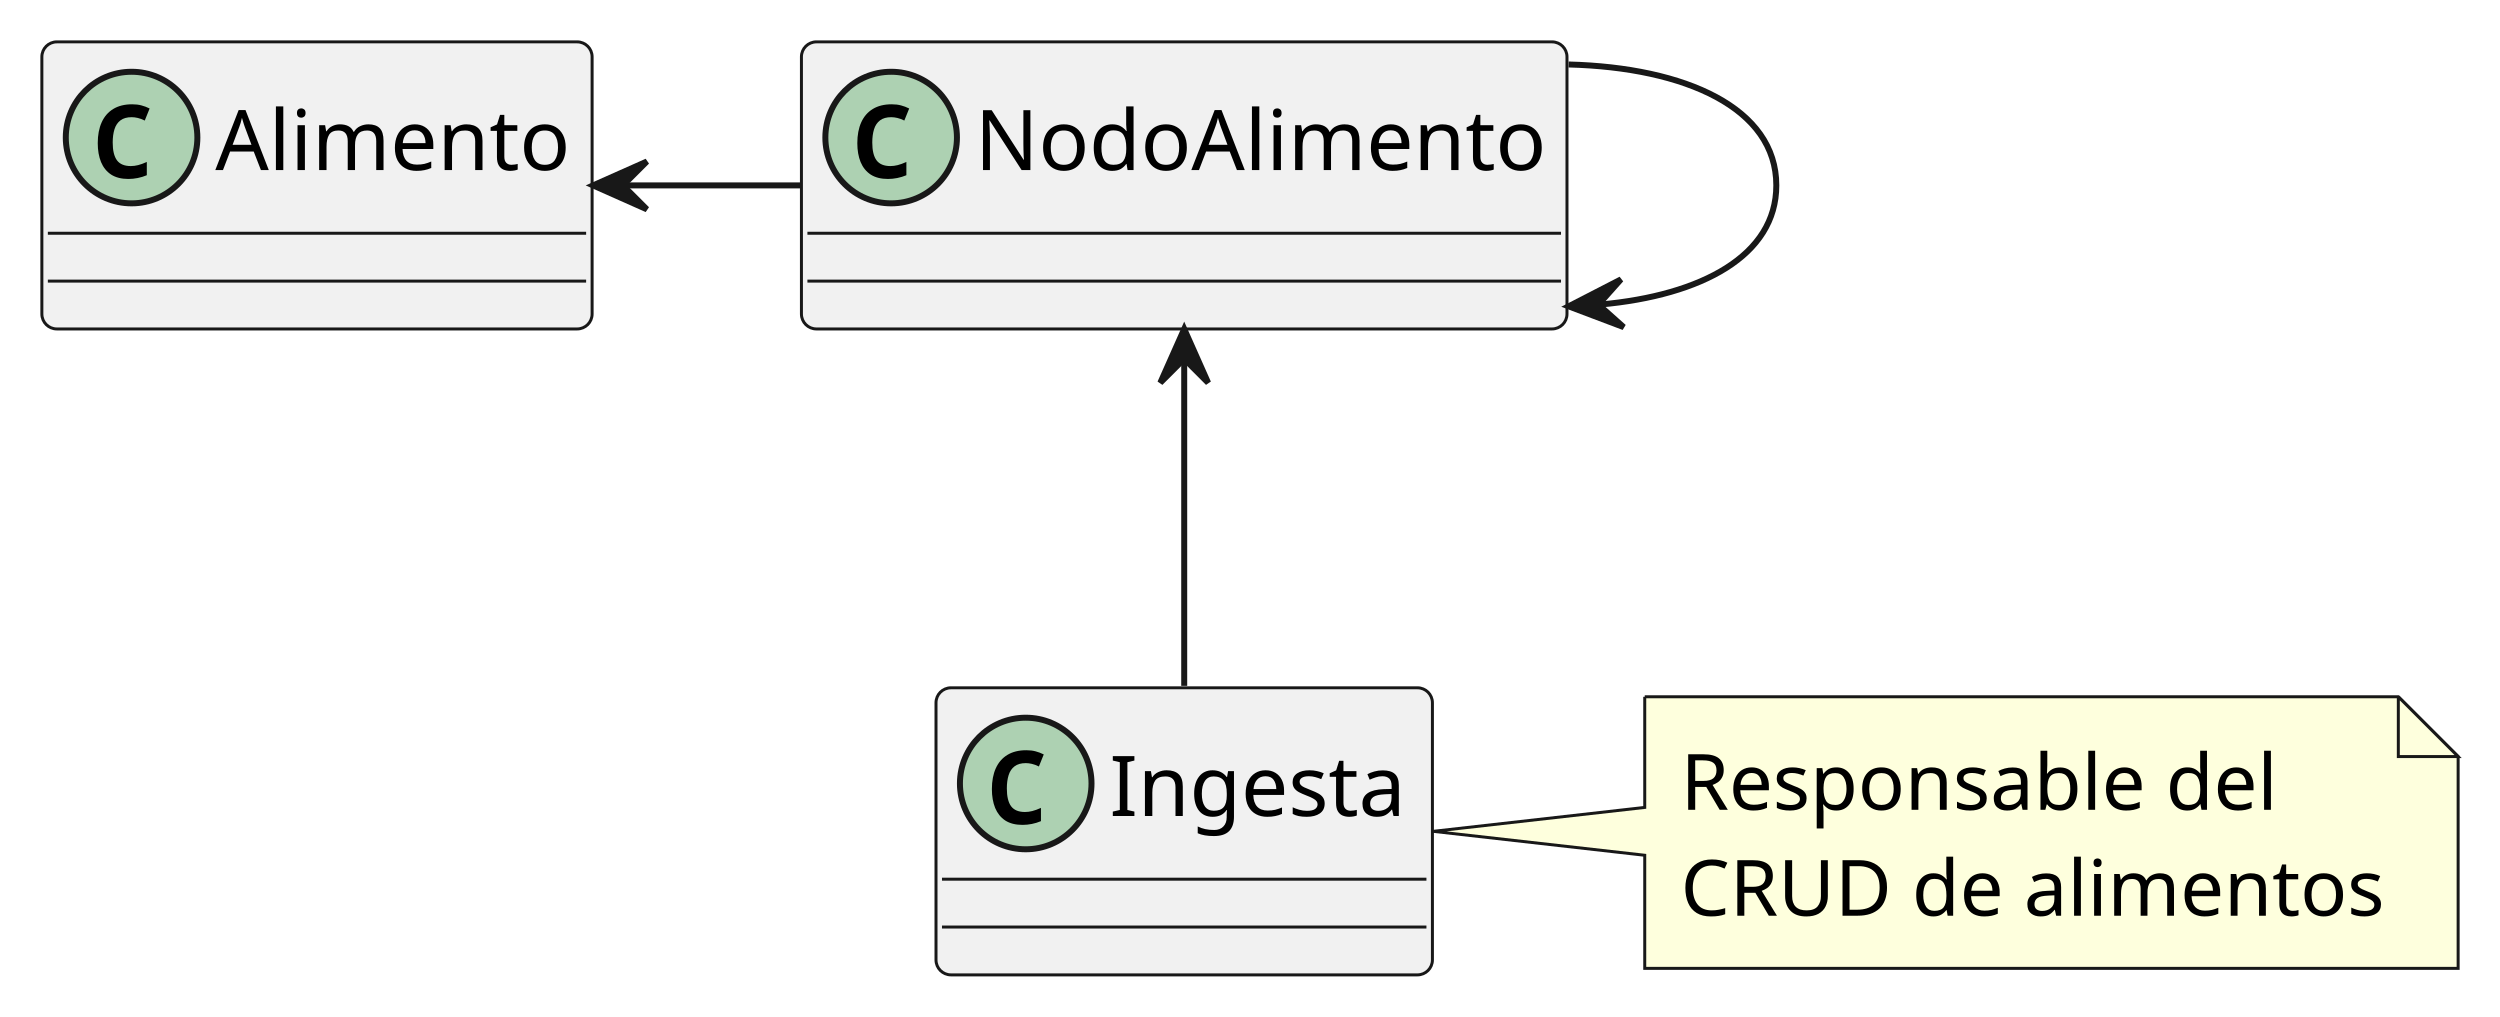
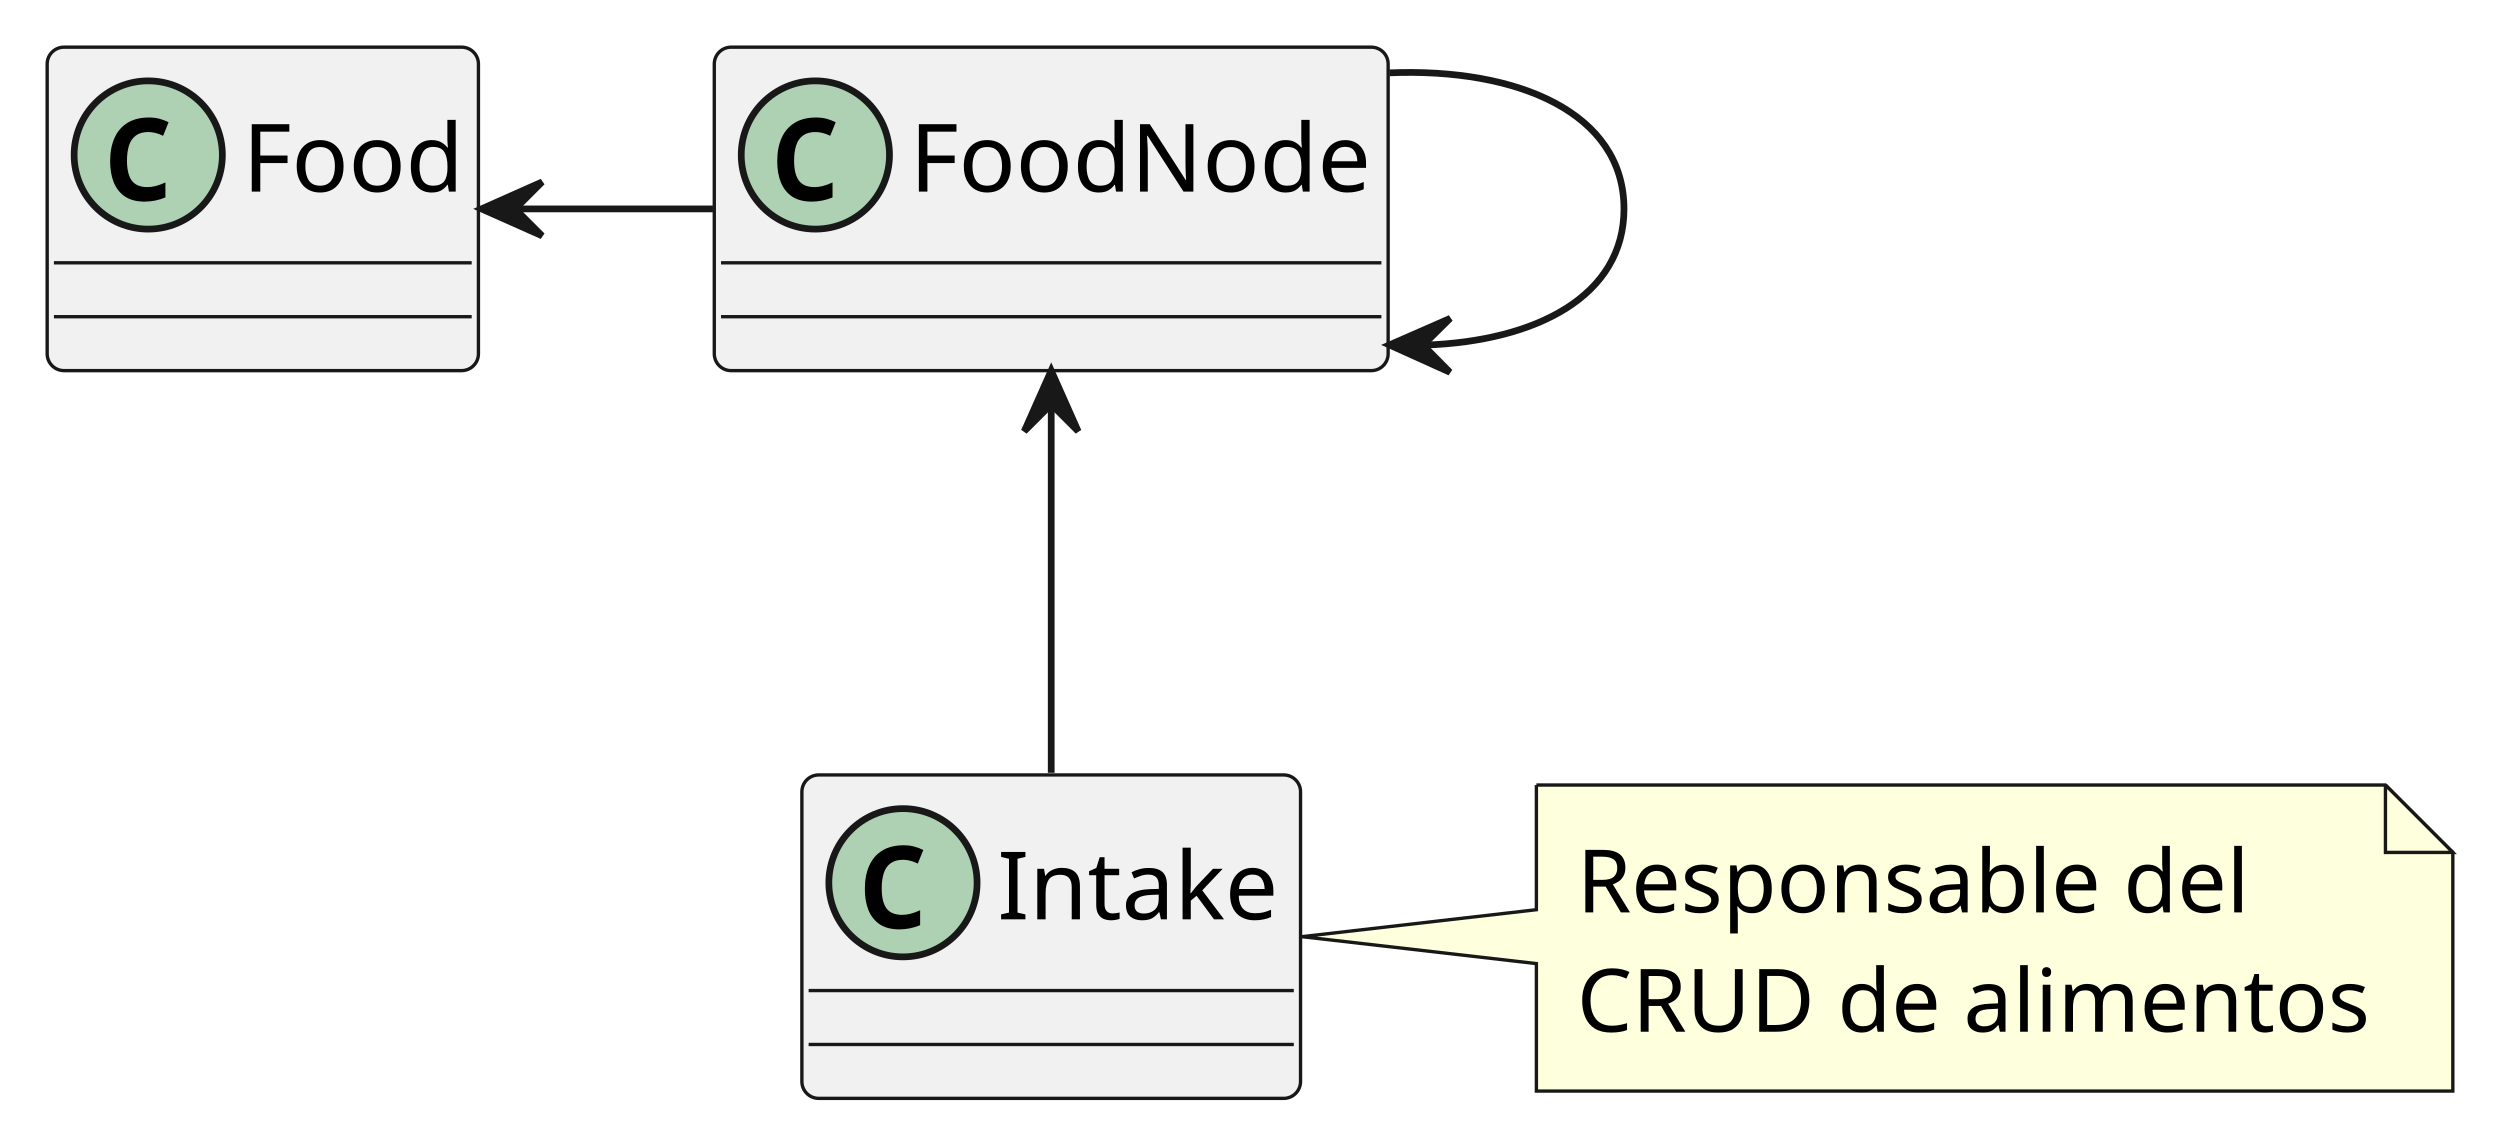
- <svg xmlns="http://www.w3.org/2000/svg" contentStyleType="text/css" height="170px" preserveAspectRatio="none" style="width:418px;height:170px;background:#FFFFFF;" version="1.1" viewBox="0 0 418 170" width="418px" zoomAndPan="magnify">
+ <svg xmlns="http://www.w3.org/2000/svg" contentStyleType="text/css" height="170px" preserveAspectRatio="none" style="width:371px;height:170px;background:#FFFFFF;" version="1.1" viewBox="0 0 371 170" width="371px" zoomAndPan="magnify">
  <defs />
  <g>
-     <g id="elem_Alimento">
-       <rect codeLine="1" fill="#F1F1F1" height="48" id="Alimento" rx="2.5" ry="2.5" style="stroke:#181818;stroke-width:0.5;" width="92" x="7" y="7" />
+     <g id="elem_Food">
+       <rect codeLine="1" fill="#F1F1F1" height="48" id="Food" rx="2.5" ry="2.5" style="stroke:#181818;stroke-width:0.5;" width="64" x="7" y="7" />
      <ellipse cx="22" cy="23" fill="#ADD1B2" rx="11" ry="11" style="stroke:#181818;stroke-width:1.0;" />
      <path d="M21.469,29.922 Q19.719,29.922 18.578,29.188 Q17.453,28.438 16.891,27.094 Q16.344,25.734 16.344,23.938 Q16.344,21.906 17,20.453 Q17.656,19 18.938,18.219 Q20.219,17.438 22.094,17.438 Q22.984,17.438 23.656,17.625 Q24.328,17.797 25.016,18.141 L24.203,20.156 Q23.578,19.844 23.031,19.719 Q22.5,19.594 22.016,19.594 Q20.844,19.594 20.141,20.125 Q19.438,20.656 19.141,21.609 Q18.844,22.562 18.844,23.828 Q18.844,25.844 19.562,26.812 Q20.281,27.766 21.875,27.766 Q22.469,27.766 23.094,27.609 Q23.719,27.453 24.547,27.078 L24.547,29.297 Q23.812,29.609 23.016,29.766 Q22.234,29.922 21.469,29.922 Z " fill="#000000" />
-       <text fill="#000000" font-family="sans-serif" font-size="14" lengthAdjust="spacing" textLength="60" x="36" y="28.432">Alimento</text>
-       <line style="stroke:#181818;stroke-width:0.5;" x1="8" x2="98" y1="39" y2="39" />
-       <line style="stroke:#181818;stroke-width:0.5;" x1="8" x2="98" y1="47" y2="47" />
+       <text fill="#000000" font-family="sans-serif" font-size="14" lengthAdjust="spacing" textLength="32" x="36" y="28.432">Food</text>
+       <line style="stroke:#181818;stroke-width:0.5;" x1="8" x2="70" y1="39" y2="39" />
+       <line style="stroke:#181818;stroke-width:0.5;" x1="8" x2="70" y1="47" y2="47" />
    </g>
-     <g id="elem_NodoAlimento">
-       <rect codeLine="2" fill="#F1F1F1" height="48" id="NodoAlimento" rx="2.5" ry="2.5" style="stroke:#181818;stroke-width:0.5;" width="128" x="134" y="7" />
-       <ellipse cx="149" cy="23" fill="#ADD1B2" rx="11" ry="11" style="stroke:#181818;stroke-width:1.0;" />
-       <path d="M148.469,29.922 Q146.719,29.922 145.578,29.188 Q144.453,28.438 143.891,27.094 Q143.344,25.734 143.344,23.938 Q143.344,21.906 144,20.453 Q144.656,19 145.938,18.219 Q147.219,17.438 149.094,17.438 Q149.984,17.438 150.656,17.625 Q151.328,17.797 152.016,18.141 L151.203,20.156 Q150.578,19.844 150.031,19.719 Q149.5,19.594 149.016,19.594 Q147.844,19.594 147.141,20.125 Q146.438,20.656 146.141,21.609 Q145.844,22.562 145.844,23.828 Q145.844,25.844 146.562,26.812 Q147.281,27.766 148.875,27.766 Q149.469,27.766 150.094,27.609 Q150.719,27.453 151.547,27.078 L151.547,29.297 Q150.812,29.609 150.016,29.766 Q149.234,29.922 148.469,29.922 Z " fill="#000000" />
-       <text fill="#000000" font-family="sans-serif" font-size="14" lengthAdjust="spacing" textLength="96" x="163" y="28.432">NodoAlimento</text>
-       <line style="stroke:#181818;stroke-width:0.5;" x1="135" x2="261" y1="39" y2="39" />
-       <line style="stroke:#181818;stroke-width:0.5;" x1="135" x2="261" y1="47" y2="47" />
+     <g id="elem_FoodNode">
+       <rect codeLine="2" fill="#F1F1F1" height="48" id="FoodNode" rx="2.5" ry="2.5" style="stroke:#181818;stroke-width:0.5;" width="100" x="106" y="7" />
+       <ellipse cx="121" cy="23" fill="#ADD1B2" rx="11" ry="11" style="stroke:#181818;stroke-width:1.0;" />
+       <path d="M120.469,29.922 Q118.719,29.922 117.578,29.188 Q116.453,28.438 115.891,27.094 Q115.344,25.734 115.344,23.938 Q115.344,21.906 116,20.453 Q116.656,19 117.938,18.219 Q119.219,17.438 121.094,17.438 Q121.984,17.438 122.656,17.625 Q123.328,17.797 124.016,18.141 L123.203,20.156 Q122.578,19.844 122.031,19.719 Q121.5,19.594 121.016,19.594 Q119.844,19.594 119.141,20.125 Q118.438,20.656 118.141,21.609 Q117.844,22.562 117.844,23.828 Q117.844,25.844 118.562,26.812 Q119.281,27.766 120.875,27.766 Q121.469,27.766 122.094,27.609 Q122.719,27.453 123.547,27.078 L123.547,29.297 Q122.812,29.609 122.016,29.766 Q121.234,29.922 120.469,29.922 Z " fill="#000000" />
+       <text fill="#000000" font-family="sans-serif" font-size="14" lengthAdjust="spacing" textLength="68" x="135" y="28.432">FoodNode</text>
+       <line style="stroke:#181818;stroke-width:0.5;" x1="107" x2="205" y1="39" y2="39" />
+       <line style="stroke:#181818;stroke-width:0.5;" x1="107" x2="205" y1="47" y2="47" />
    </g>
-     <g id="elem_Ingesta">
-       <rect codeLine="3" fill="#F1F1F1" height="48" id="Ingesta" rx="2.5" ry="2.5" style="stroke:#181818;stroke-width:0.5;" width="83" x="156.5" y="115" />
-       <ellipse cx="171.5" cy="131" fill="#ADD1B2" rx="11" ry="11" style="stroke:#181818;stroke-width:1.0;" />
-       <path d="M170.969,137.922 Q169.219,137.922 168.078,137.188 Q166.953,136.438 166.391,135.094 Q165.844,133.734 165.844,131.938 Q165.844,129.906 166.5,128.453 Q167.156,127 168.438,126.219 Q169.719,125.438 171.594,125.438 Q172.484,125.438 173.156,125.625 Q173.828,125.797 174.516,126.141 L173.703,128.156 Q173.078,127.844 172.531,127.719 Q172,127.594 171.516,127.594 Q170.344,127.594 169.641,128.125 Q168.938,128.656 168.641,129.609 Q168.344,130.562 168.344,131.828 Q168.344,133.844 169.062,134.812 Q169.781,135.766 171.375,135.766 Q171.969,135.766 172.594,135.609 Q173.219,135.453 174.047,135.078 L174.047,137.297 Q173.312,137.609 172.516,137.766 Q171.734,137.922 170.969,137.922 Z " fill="#000000" />
-       <text fill="#000000" font-family="sans-serif" font-size="14" lengthAdjust="spacing" textLength="51" x="185.5" y="136.432">Ingesta</text>
-       <line style="stroke:#181818;stroke-width:0.5;" x1="157.5" x2="238.5" y1="147" y2="147" />
-       <line style="stroke:#181818;stroke-width:0.5;" x1="157.5" x2="238.5" y1="155" y2="155" />
+     <g id="elem_Intake">
+       <rect codeLine="3" fill="#F1F1F1" height="48" id="Intake" rx="2.5" ry="2.5" style="stroke:#181818;stroke-width:0.5;" width="74" x="119" y="115" />
+       <ellipse cx="134" cy="131" fill="#ADD1B2" rx="11" ry="11" style="stroke:#181818;stroke-width:1.0;" />
+       <path d="M133.469,137.922 Q131.719,137.922 130.578,137.188 Q129.453,136.438 128.891,135.094 Q128.344,133.734 128.344,131.938 Q128.344,129.906 129,128.453 Q129.656,127 130.938,126.219 Q132.219,125.438 134.094,125.438 Q134.984,125.438 135.656,125.625 Q136.328,125.797 137.016,126.141 L136.203,128.156 Q135.578,127.844 135.031,127.719 Q134.5,127.594 134.016,127.594 Q132.844,127.594 132.141,128.125 Q131.438,128.656 131.141,129.609 Q130.844,130.562 130.844,131.828 Q130.844,133.844 131.562,134.812 Q132.281,135.766 133.875,135.766 Q134.469,135.766 135.094,135.609 Q135.719,135.453 136.547,135.078 L136.547,137.297 Q135.812,137.609 135.016,137.766 Q134.234,137.922 133.469,137.922 Z " fill="#000000" />
+       <text fill="#000000" font-family="sans-serif" font-size="14" lengthAdjust="spacing" textLength="42" x="148" y="136.432">Intake</text>
+       <line style="stroke:#181818;stroke-width:0.5;" x1="120" x2="192" y1="147" y2="147" />
+       <line style="stroke:#181818;stroke-width:0.5;" x1="120" x2="192" y1="155" y2="155" />
    </g>
    <g id="elem_GMN5">
-       <path d="M275,116.5 L275,135 L239.63,139 L275,143 L275,161.912 A0,0 0 0 0 275,161.912 L411,161.912 A0,0 0 0 0 411,161.912 L411,126.5 L401,116.5 L275,116.5 A0,0 0 0 0 275,116.5 " fill="#FEFFDD" style="stroke:#181818;stroke-width:0.5;" />
-       <path d="M401,116.5 L401,126.5 L411,126.5 L401,116.5 " fill="#FEFFDD" style="stroke:#181818;stroke-width:0.5;" />
-       <text fill="#000000" font-family="sans-serif" font-size="13" lengthAdjust="spacing" textLength="97" x="281" y="135.397">Responsable del</text>
-       <text fill="#000000" font-family="sans-serif" font-size="13" lengthAdjust="spacing" textLength="115" x="281" y="153.103">CRUD de alimentos</text>
+       <path d="M228,116.5 L228,135 L193.19,139 L228,143 L228,161.912 A0,0 0 0 0 228,161.912 L364,161.912 A0,0 0 0 0 364,161.912 L364,126.5 L354,116.5 L228,116.5 A0,0 0 0 0 228,116.5 " fill="#FEFFDD" style="stroke:#181818;stroke-width:0.5;" />
+       <path d="M354,116.5 L354,126.5 L364,126.5 L354,116.5 " fill="#FEFFDD" style="stroke:#181818;stroke-width:0.5;" />
+       <text fill="#000000" font-family="sans-serif" font-size="13" lengthAdjust="spacing" textLength="97" x="234" y="135.397">Responsable del</text>
+       <text fill="#000000" font-family="sans-serif" font-size="13" lengthAdjust="spacing" textLength="115" x="234" y="153.103">CRUD de alimentos</text>
    </g>
-     <g id="link_Alimento_NodoAlimento">
-       <path codeLine="10" d="M104.32,31 C114.18,31 124.05,31 133.91,31 " fill="none" id="Alimento-backto-NodoAlimento" style="stroke:#181818;stroke-width:1.0;" />
-       <polygon fill="#181818" points="99.16,31,108.16,35,104.16,31,108.16,27,99.16,31" style="stroke:#181818;stroke-width:1.0;" />
+     <g id="link_Food_FoodNode">
+       <path codeLine="10" d="M76.55,31 C86.3,31 96.05,31 105.8,31 " fill="none" id="Food-backto-FoodNode" style="stroke:#181818;stroke-width:1.0;" />
+       <polygon fill="#181818" points="71.45,31,80.45,35,76.45,31,80.45,27,71.45,31" style="stroke:#181818;stroke-width:1.0;" />
    </g>
-     <g id="link_NodoAlimento_NodoAlimento">
-       <path codeLine="11" d="M262.27,10.78 C281.76,11.29 297,18.03 297,31 C297,42.76 284.49,49.39 267.63,50.91 " fill="none" id="NodoAlimento-to-NodoAlimento" style="stroke:#181818;stroke-width:1.0;" />
-       <polygon fill="#181818" points="262.27,51.22,271.484,54.699,267.262,50.934,271.026,46.712,262.27,51.22" style="stroke:#181818;stroke-width:1.0;" />
+     <g id="link_FoodNode_FoodNode">
+       <path codeLine="11" d="M206.19,10.81 C225.24,10.03 241,16.76 241,31 C241,43.9 228.06,50.64 211.45,51.21 " fill="none" id="FoodNode-to-FoodNode" style="stroke:#181818;stroke-width:1.0;" />
+       <polygon fill="#181818" points="206.19,51.19,215.167,55.241,211.19,51.219,215.213,47.242,206.19,51.19" style="stroke:#181818;stroke-width:1.0;" />
    </g>
-     <g id="link_NodoAlimento_Ingesta">
-       <path codeLine="12" d="M198,60.13 C198,77.15 198,98.6 198,114.68 " fill="none" id="NodoAlimento-backto-Ingesta" style="stroke:#181818;stroke-width:1.0;" />
-       <polygon fill="#181818" points="198,55,194,64,198,60,202,64,198,55" style="stroke:#181818;stroke-width:1.0;" />
+     <g id="link_FoodNode_Intake">
+       <path codeLine="12" d="M156,60.13 C156,77.15 156,98.6 156,114.68 " fill="none" id="FoodNode-backto-Intake" style="stroke:#181818;stroke-width:1.0;" />
+       <polygon fill="#181818" points="156,55,152,64,156,60,160,64,156,55" style="stroke:#181818;stroke-width:1.0;" />
    </g>
  </g>
</svg>
